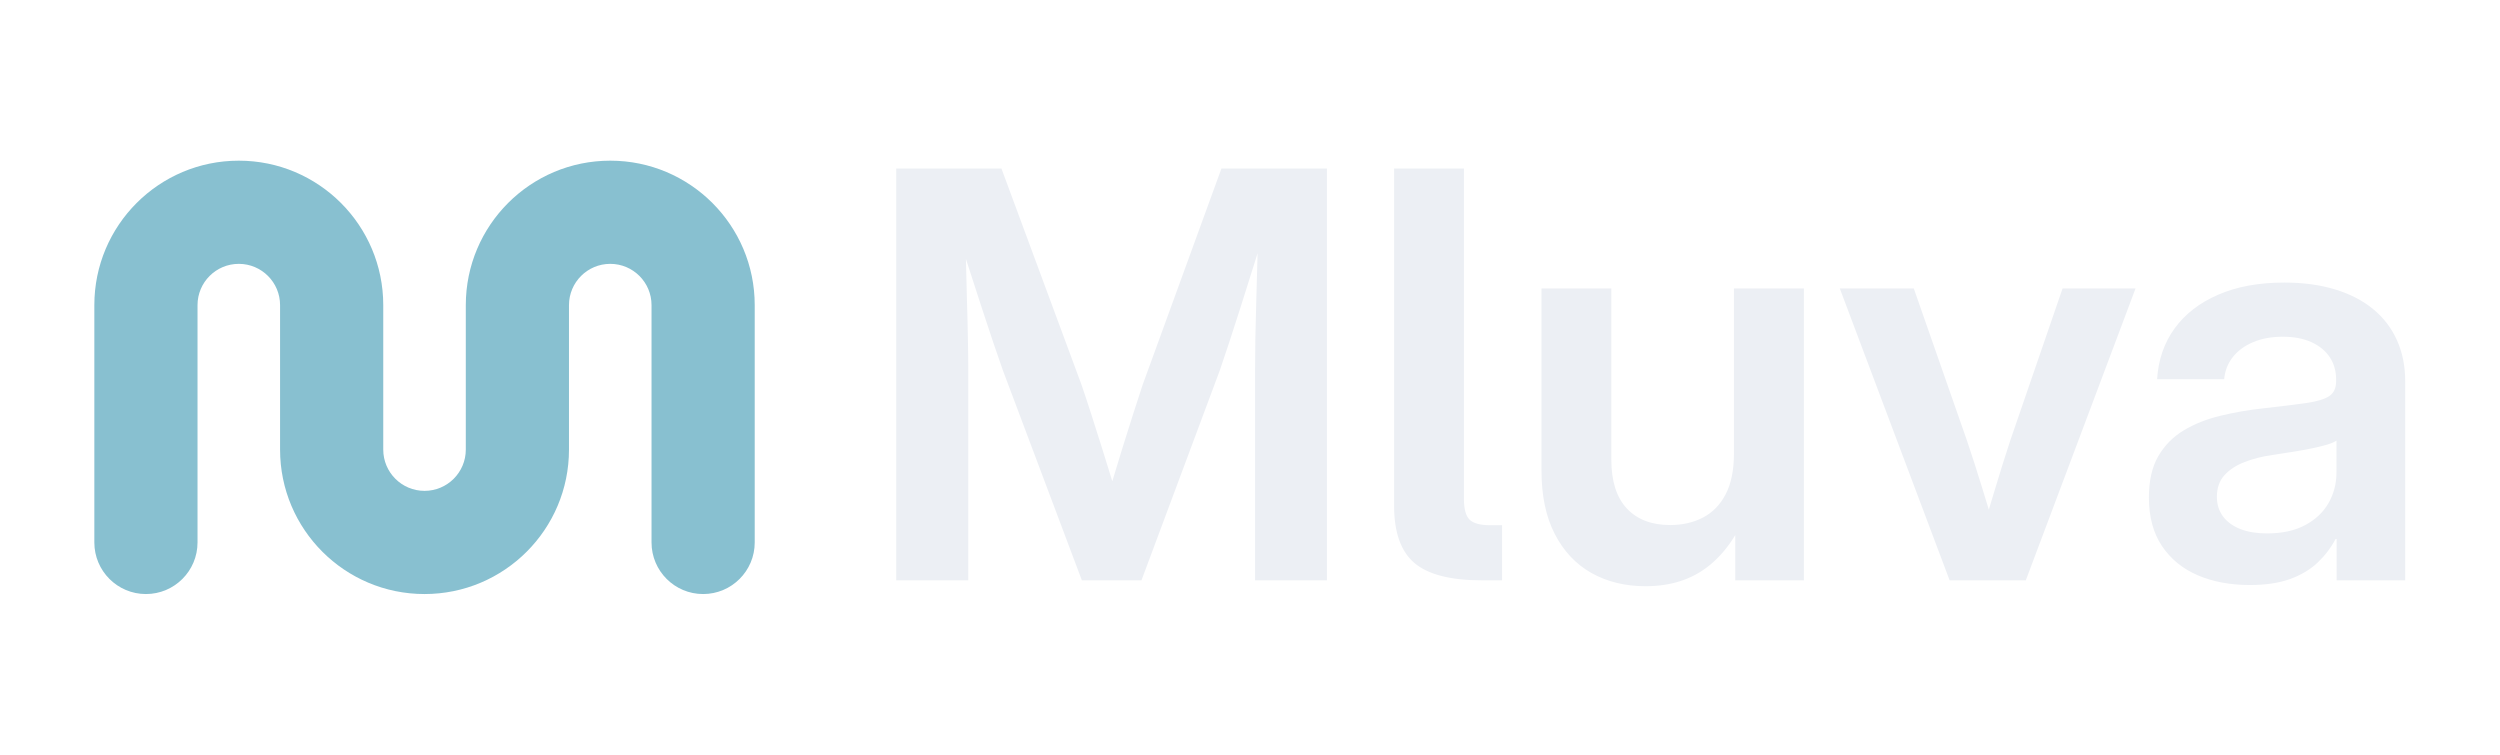
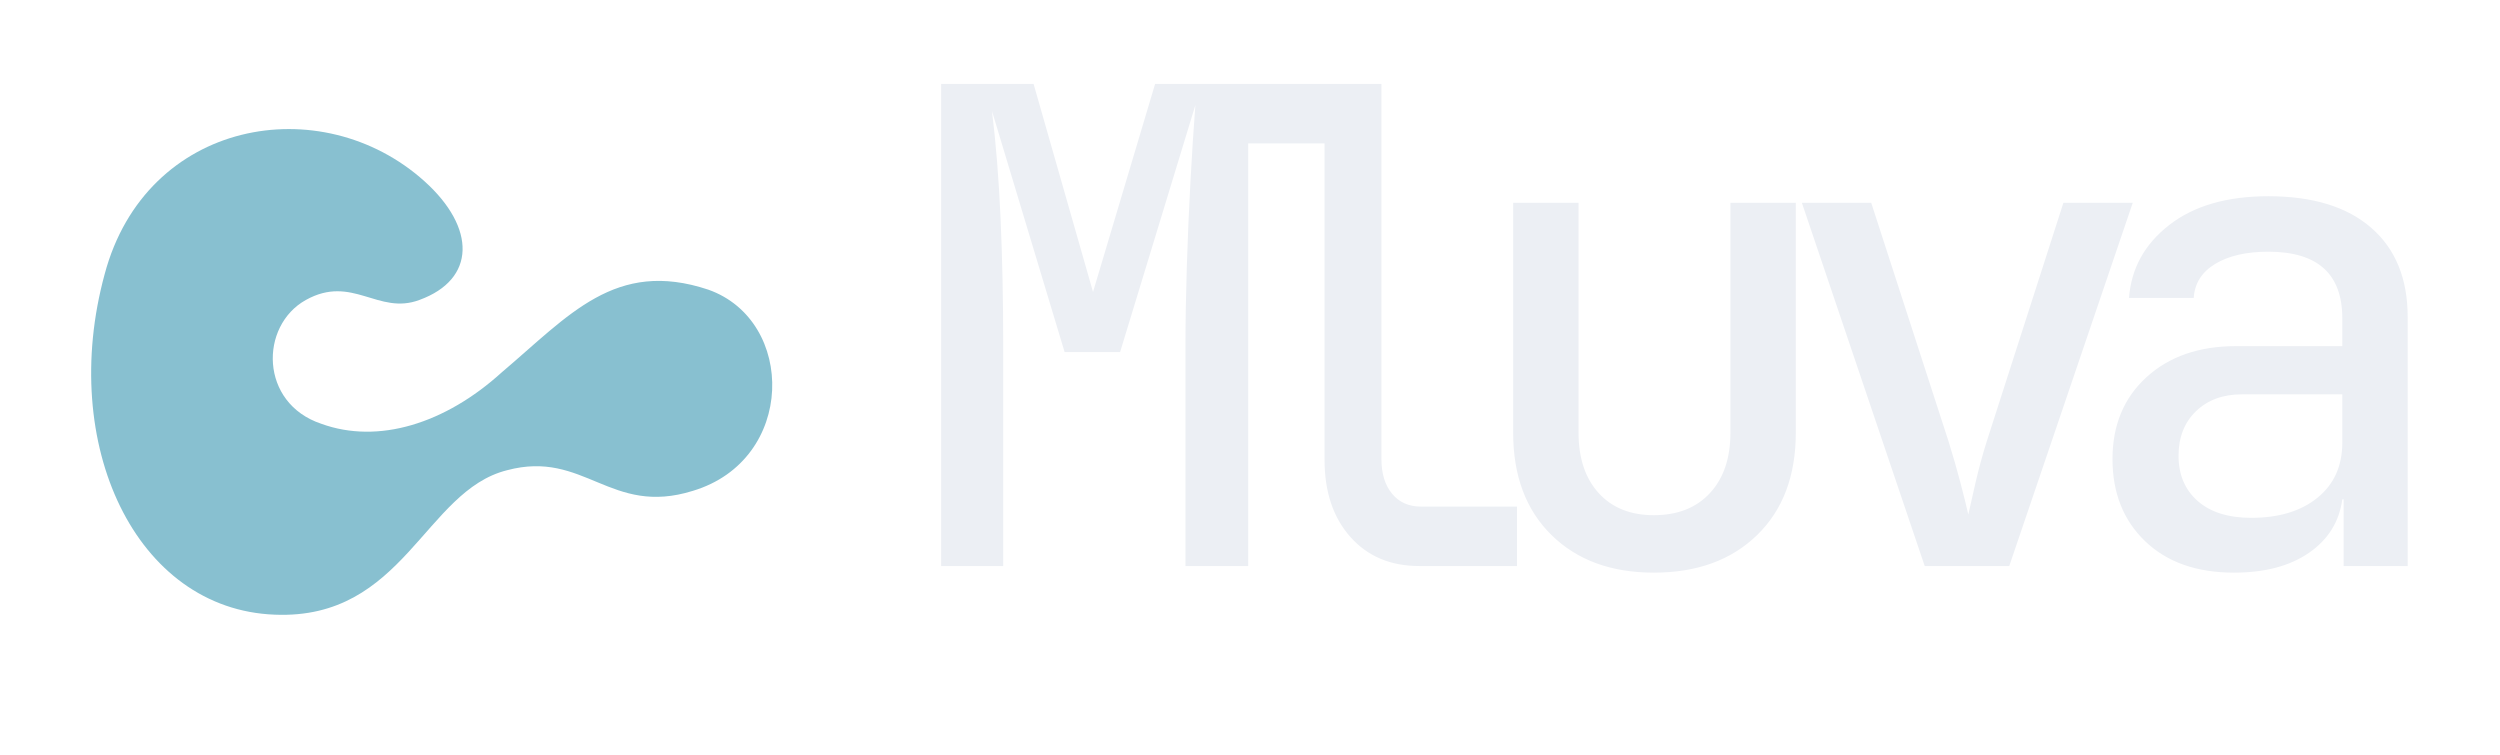
<svg xmlns="http://www.w3.org/2000/svg" width="424" height="128" viewBox="0 0 424 128" role="img" aria-labelledby="title description">
-   <path transform="translate(9 13.25) scale(.875)" fill="#88C0D0" d="M8 90V44a28 28 0 0 1 56 0v28a8 8 0 0 0 16 0V44a28 28 0 0 1 56 0v46a10 10 0 0 1-20 0V44a8 8 0 0 0-16 0v28a28 28 0 0 1-56 0V44a8 8 0 0 0-16 0v46a10 10 0 0 1-20 0Z" />
-   <path transform="translate(152 28.578)" fill="#ECEFF4" d="M0 69.844L0 0L17.844 0L31.438 36.719C31.895 38.043 32.43 39.664 33.047 41.578C33.66 43.484 34.297 45.484 34.953 47.578C35.609 49.664 36.223 51.648 36.797 53.531C37.367 55.418 37.828 56.984 38.172 58.234L35.141 58.234C35.484 56.984 35.938 55.418 36.5 53.531C37.062 51.648 37.664 49.664 38.312 47.578C38.957 45.484 39.586 43.484 40.203 41.578C40.816 39.664 41.344 38.043 41.781 36.719L55.156 0L73.047 0L73.047 69.844L60.859 69.844L60.859 34.203C60.859 32.672 60.875 30.902 60.906 28.891C60.945 26.883 61 24.758 61.062 22.516C61.133 20.277 61.195 18.012 61.25 15.719C61.312 13.43 61.352 11.242 61.375 9.156L62.906 9.156C62.176 11.523 61.43 13.914 60.672 16.328C59.91 18.746 59.176 21.074 58.469 23.312C57.758 25.543 57.098 27.59 56.484 29.453C55.879 31.309 55.348 32.891 54.891 34.203L41.594 69.844L31.484 69.844L18.078 34.203C17.617 32.891 17.07 31.309 16.438 29.453C15.812 27.59 15.133 25.543 14.406 23.312C13.688 21.074 12.93 18.746 12.141 16.328C11.359 13.914 10.578 11.523 9.797 9.156L11.703 9.156C11.742 11.242 11.785 13.43 11.828 15.719C11.879 18.012 11.938 20.277 12 22.516C12.07 24.758 12.125 26.883 12.156 28.891C12.195 30.902 12.219 32.672 12.219 34.203L12.219 69.844ZM99.312 69.844C94.031 69.844 90.227 68.871 87.906 66.922C85.594 64.965 84.438 61.727 84.438 57.203L84.438 0L96.281 0L96.281 56.016C96.281 57.746 96.602 58.93 97.25 59.562C97.895 60.188 99.066 60.5 100.766 60.5C101.055 60.5 101.391 60.5 101.766 60.5C102.148 60.5 102.477 60.5 102.75 60.5L102.75 69.844C102.176 69.844 101.602 69.844 101.031 69.844C100.457 69.844 99.883 69.844 99.312 69.844ZM127.078 70.844C123.641 70.844 120.586 70.098 117.922 68.609C115.266 67.109 113.188 64.902 111.688 61.984C110.188 59.07 109.438 55.496 109.438 51.266L109.438 20.344L121.281 20.344L121.281 49.391C121.281 53.016 122.156 55.773 123.906 57.656C125.664 59.531 128.117 60.469 131.266 60.469C133.336 60.469 135.188 60.047 136.812 59.203C138.445 58.359 139.734 57.043 140.672 55.25C141.609 53.449 142.078 51.141 142.078 48.328L142.078 20.344L153.938 20.344L153.938 69.844L142.297 69.844L142.297 57.25L144.609 57.25C143.016 61.648 140.77 65.012 137.875 67.344C134.988 69.68 131.391 70.844 127.078 70.844ZM178.656 69.844L160.031 20.344L172.578 20.344L181.594 46.141C182.52 48.883 183.398 51.621 184.234 54.359C185.078 57.09 185.91 59.82 186.734 62.547L183.891 62.547C184.711 59.82 185.535 57.09 186.359 54.359C187.18 51.621 188.039 48.883 188.938 46.141L197.812 20.344L210.188 20.344L191.578 69.844ZM229.562 70.641C226.27 70.641 223.336 70.094 220.766 69C218.191 67.898 216.16 66.242 214.672 64.031C213.191 61.824 212.453 59.078 212.453 55.797C212.453 52.977 212.977 50.648 214.031 48.812C215.094 46.98 216.531 45.516 218.344 44.422C220.156 43.328 222.234 42.5 224.578 41.938C226.922 41.367 229.359 40.945 231.891 40.672C234.961 40.328 237.395 40.027 239.188 39.766C240.988 39.508 242.273 39.117 243.047 38.594C243.816 38.074 244.203 37.25 244.203 36.125L244.203 35.75C244.203 34.336 243.844 33.086 243.125 32C242.406 30.918 241.367 30.07 240.016 29.453C238.672 28.84 237.051 28.531 235.156 28.531C233.25 28.531 231.57 28.84 230.125 29.453C228.676 30.07 227.523 30.918 226.672 32C225.828 33.074 225.344 34.32 225.219 35.734L213.844 35.734C214.051 32.445 215.039 29.574 216.812 27.125C218.582 24.68 221.047 22.773 224.203 21.406C227.359 20.031 231.098 19.344 235.422 19.344C238.629 19.344 241.504 19.734 244.047 20.516C246.586 21.289 248.738 22.402 250.5 23.859C252.27 25.32 253.613 27.078 254.531 29.141C255.457 31.203 255.922 33.523 255.922 36.094L255.922 69.844L244.297 69.844L244.297 62.844L244.109 62.844C243.336 64.312 242.328 65.641 241.078 66.828C239.836 68.008 238.281 68.938 236.406 69.625C234.531 70.301 232.25 70.641 229.562 70.641ZM232.469 61.891C235.039 61.891 237.203 61.422 238.953 60.484C240.711 59.547 242.035 58.297 242.922 56.734C243.816 55.172 244.266 53.438 244.266 51.531L244.266 46.156C243.898 46.398 243.359 46.625 242.641 46.844C241.922 47.055 241.066 47.262 240.078 47.469C239.098 47.668 238.035 47.859 236.891 48.047C235.742 48.234 234.562 48.418 233.344 48.594C231.664 48.836 230.113 49.23 228.688 49.781C227.27 50.324 226.129 51.07 225.266 52.016C224.41 52.965 223.984 54.188 223.984 55.688C223.984 56.969 224.332 58.078 225.031 59.016C225.727 59.945 226.711 60.656 227.984 61.156C229.254 61.648 230.75 61.891 232.469 61.891Z" />
+   <path transform="translate(9 13.25) scale(.875)" fill="#88C0D0" d="M72 20C52 2 18 8 10 38C1 71 16 103 43 104C68 105 72 80 88 76C103 72 108 85 124 80C144 74 144 47 127 41C109 35 100 46 87 57C76 67 63 71 52 67C40 63 40 48 49 43C58 38 63 46 71 43C82 39 82 29 72 20Z" />
+   <path transform="translate(152 16)" fill="#ECEFF4" d="M7.616 80.0V-1.76H23.296L33.376 33.52L43.904 -1.76H59.696V80.0H49.056V42.48Q49.056 36.544 49.28 29.32Q49.504 22.096 49.896 14.872Q50.288 7.648 50.736 1.824L37.968 43.712H28.56L16.24 2.832Q17.248 11.008 17.696 21.032Q18.144 31.056 18.144 42.48V80.0ZM88.722 80.0Q81.414 80.0 77.029 75.072Q72.644 70.144 72.644 61.968V8.32H54.326V-1.76H82.291V61.856Q82.291 65.552 84.094 67.736Q85.896 69.92 89.014 69.92H105.287V80.0ZM128.488 81.12Q117.624 81.12 111.128 74.736Q104.632 68.352 104.632 57.376V18.4H115.72V57.376Q115.72 63.872 119.136 67.624Q122.552 71.376 128.488 71.376Q134.536 71.376 138.008 67.624Q141.48 63.872 141.48 57.376V18.4H152.568V57.376Q152.568 68.352 146.016 74.736Q139.464 81.12 128.488 81.12ZM174.432 80.0 153.6 18.4H165.36L178.464 58.832Q179.584 62.416 180.48 65.832Q181.376 69.248 181.824 71.264Q182.272 69.248 183.056 65.832Q183.84 62.416 184.96 58.832L197.952 18.4H209.712L188.768 80.0ZM226.888 81.12Q217.368 81.12 211.824 75.8Q206.28 70.48 206.28 61.856Q206.28 53.232 212.048 47.968Q217.816 42.704 227.224 42.704H245.256V38.0Q245.256 26.688 232.712 26.688Q227.112 26.688 223.696 28.76Q220.28 30.832 220.056 34.528H209.08Q209.64 27.024 215.912 22.152Q222.184 17.28 232.712 17.28Q244.024 17.28 250.184 22.656Q256.344 28.032 256.344 37.776V80.0H245.48V68.688H245.256Q244.472 74.4 239.6 77.76Q234.728 81.12 226.888 81.12ZM229.8 71.824Q236.856 71.824 241.056 68.408Q245.256 64.992 245.256 59.056V50.88H228.232Q223.416 50.88 220.448 53.736Q217.48 56.592 217.48 61.296Q217.48 66.112 220.728 68.968Q223.976 71.824 229.8 71.824Z" />
</svg>
